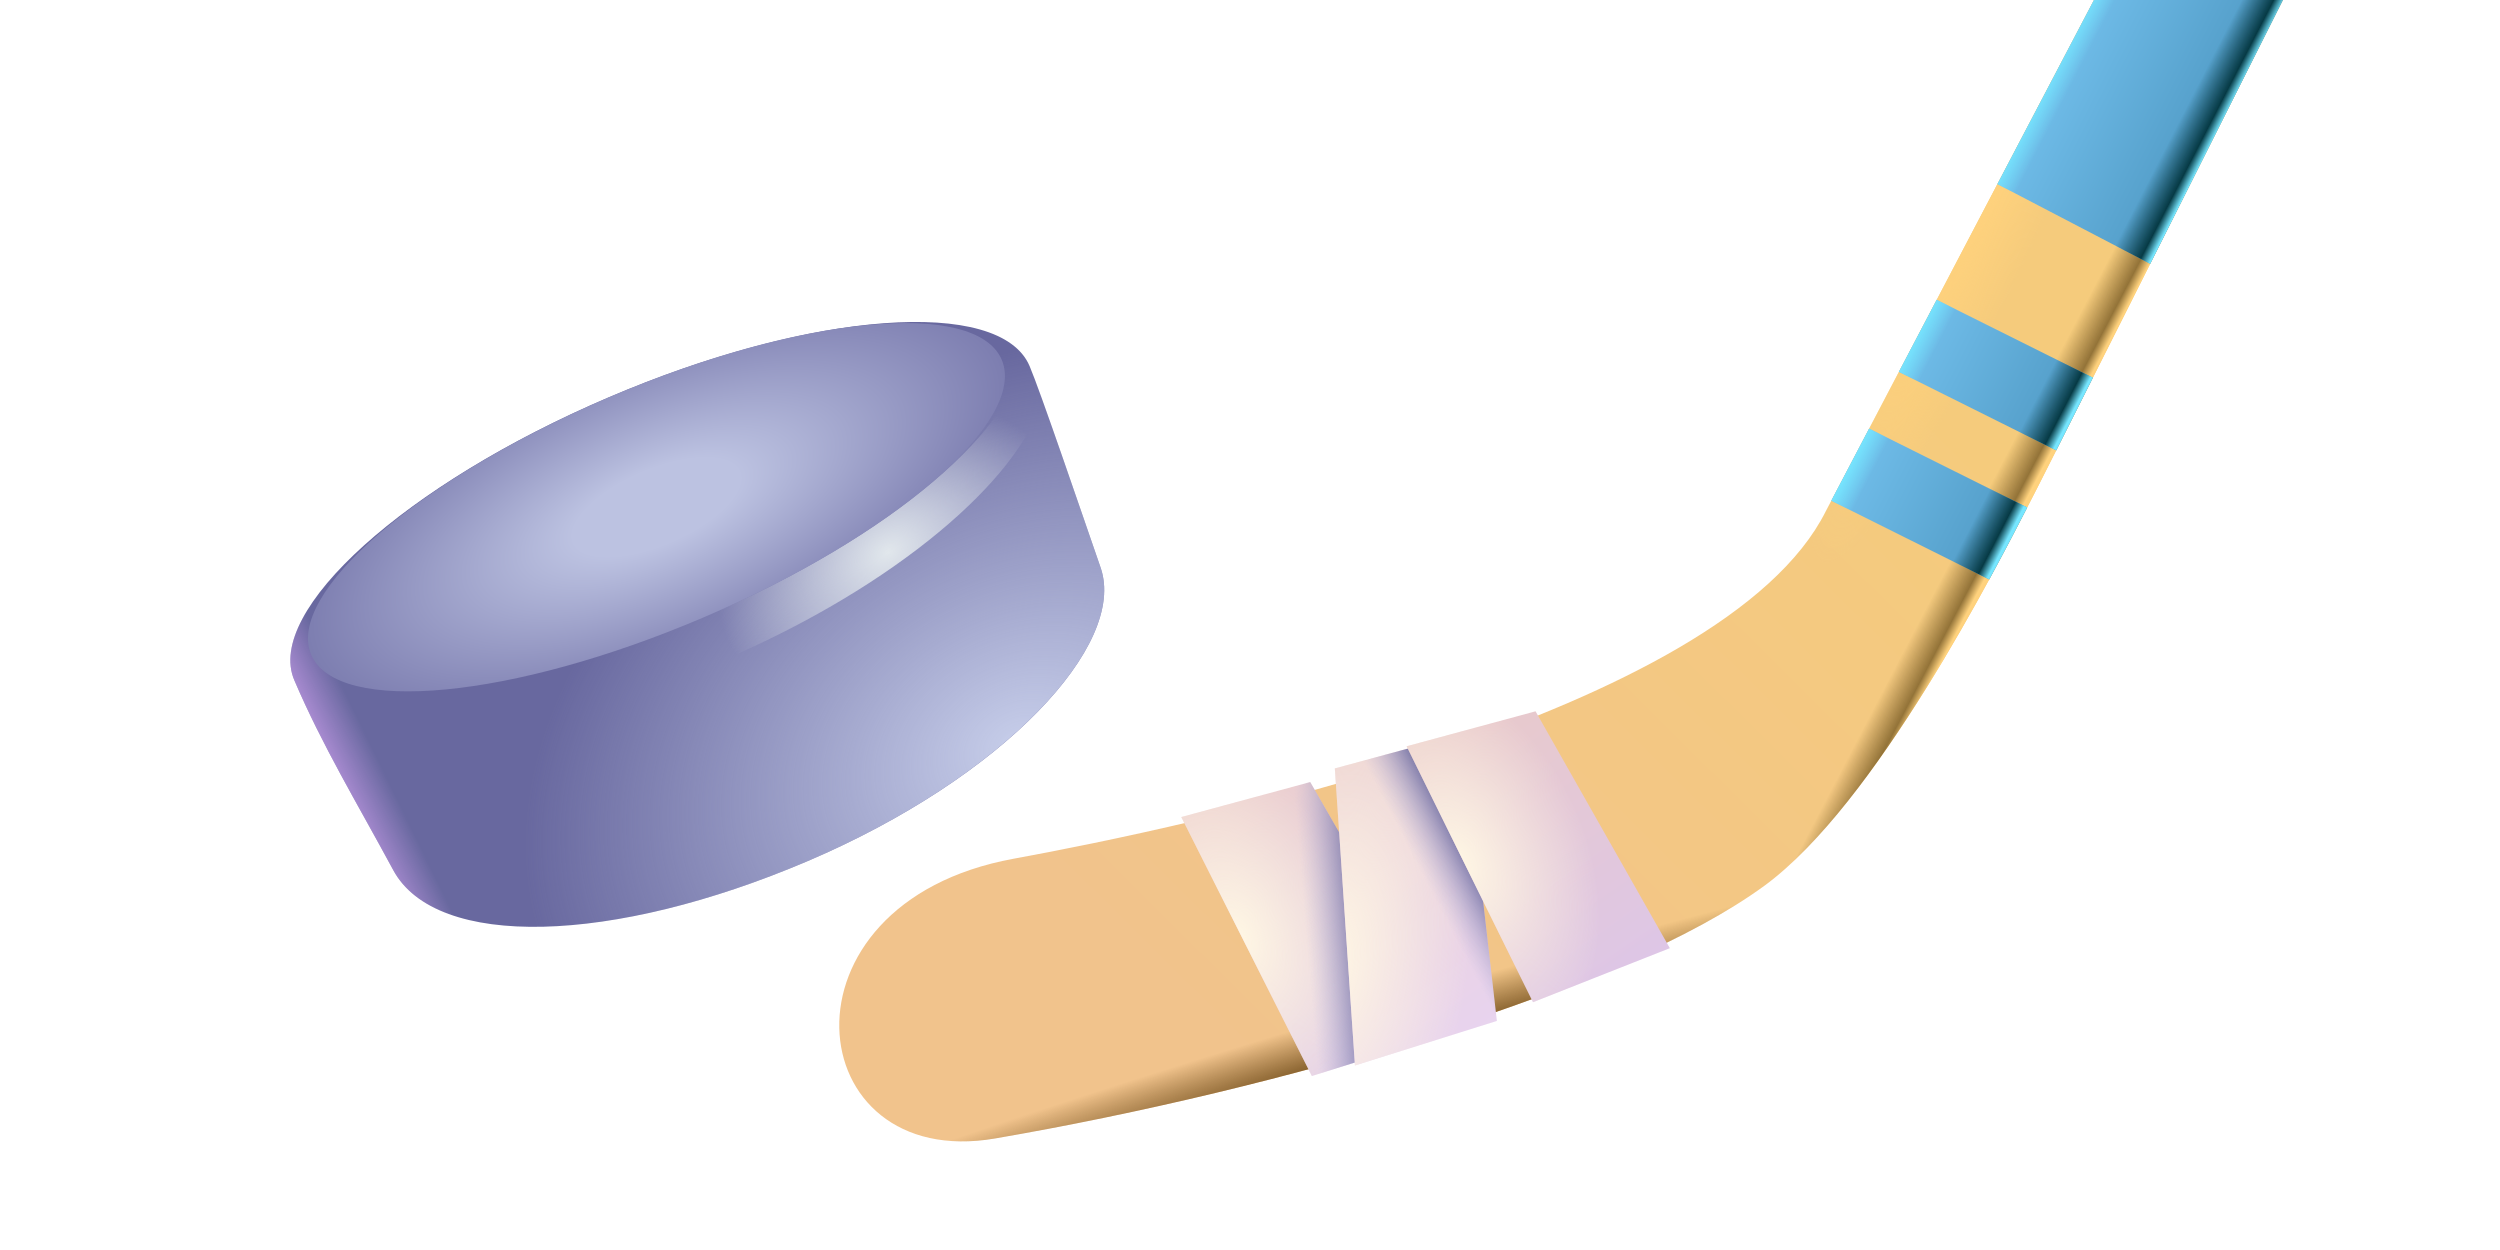
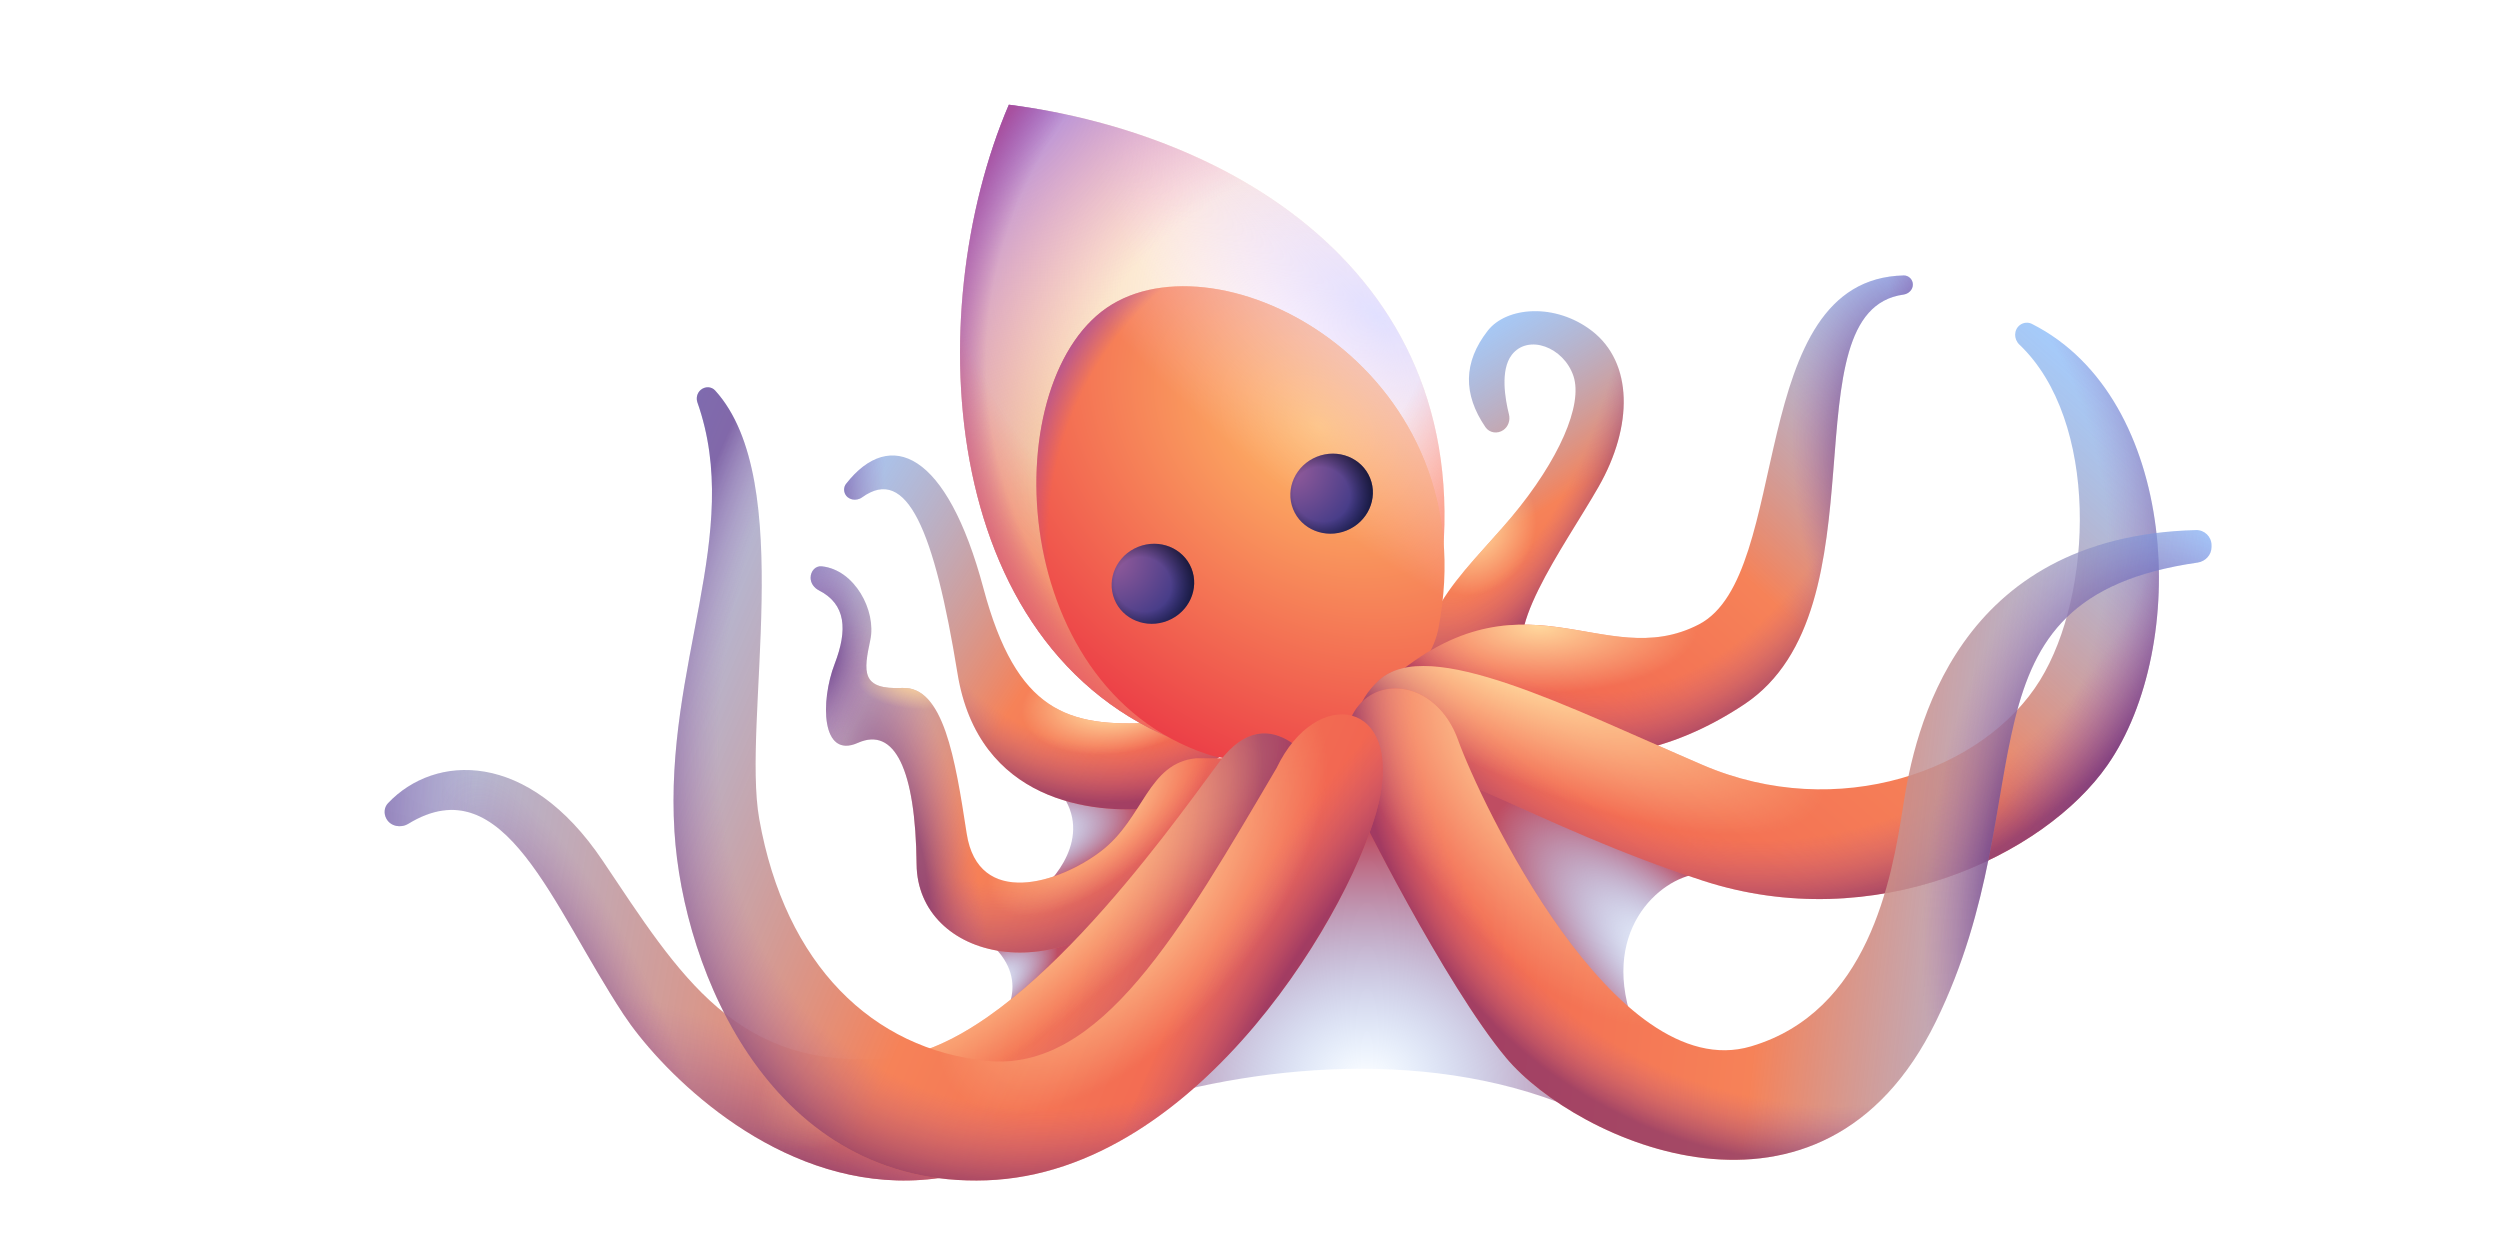
<svg xmlns="http://www.w3.org/2000/svg" viewBox="0 0 240 120" fill="none">
-   <path fill-rule="evenodd" clip-rule="evenodd" d="M201.023 0L175.288 49.056C165.472 68.723 113.292 79.509 97.311 82.437C73.835 86.738 76.749 112.525 95.509 109.296C122.851 104.591 155.744 95.038 169.406 85.015C180.037 77.217 191.449 54.903 195.332 47.312C195.44 47.101 195.542 46.901 195.638 46.713C197.118 43.824 208.542 21.112 219.155 0H201.023Z" fill="url(#paint0_linear_616_35379)" />
-   <path fill-rule="evenodd" clip-rule="evenodd" d="M201.023 0L175.288 49.056C165.472 68.723 113.292 79.509 97.311 82.437C73.835 86.738 76.749 112.525 95.509 109.296C122.851 104.591 155.744 95.038 169.406 85.015C180.037 77.217 191.449 54.903 195.332 47.312C195.44 47.101 195.542 46.901 195.638 46.713C197.118 43.824 208.542 21.112 219.155 0H201.023Z" fill="url(#paint1_radial_616_35379)" />
-   <path fill-rule="evenodd" clip-rule="evenodd" d="M201.023 0L175.288 49.056C165.472 68.723 113.292 79.509 97.311 82.437C73.835 86.738 76.749 112.525 95.509 109.296C122.851 104.591 155.744 95.038 169.406 85.015C180.037 77.217 191.449 54.903 195.332 47.312C195.44 47.101 195.542 46.901 195.638 46.713C197.118 43.824 208.542 21.112 219.155 0H201.023Z" fill="url(#paint2_linear_616_35379)" />
-   <path fill-rule="evenodd" clip-rule="evenodd" d="M201.023 0L175.288 49.056C165.472 68.723 113.292 79.509 97.311 82.437C73.835 86.738 76.749 112.525 95.509 109.296C122.851 104.591 155.744 95.038 169.406 85.015C180.037 77.217 191.449 54.903 195.332 47.312C195.44 47.101 195.542 46.901 195.638 46.713C197.118 43.824 208.542 21.112 219.155 0H201.023Z" fill="url(#paint3_radial_616_35379)" />
-   <path d="M125.936 103.298L113.403 78.436L125.781 75.077L139.563 99.021L125.936 103.298Z" fill="url(#paint4_linear_616_35379)" />
-   <path d="M125.936 103.298L113.403 78.436L125.781 75.077L139.563 99.021L125.936 103.298Z" fill="url(#paint5_radial_616_35379)" />
-   <path d="M125.936 103.298L113.403 78.436L125.781 75.077L139.563 99.021L125.936 103.298Z" fill="url(#paint6_linear_616_35379)" />
-   <path d="M130.074 102.286L128.143 73.768L140.522 70.408L143.701 98.01L130.074 102.286Z" fill="url(#paint7_linear_616_35379)" />
-   <path d="M130.074 102.286L128.143 73.768L140.522 70.408L143.701 98.01L130.074 102.286Z" fill="url(#paint8_radial_616_35379)" />
-   <path d="M130.074 102.286L128.143 73.768L140.522 70.408L143.701 98.01L130.074 102.286Z" fill="url(#paint9_linear_616_35379)" />
-   <path d="M147.168 96.212L135.034 71.644L147.413 68.284L160.304 91.025L147.168 96.212Z" fill="url(#paint10_linear_616_35379)" />
-   <path d="M147.168 96.212L135.034 71.644L147.413 68.284L160.304 91.025L147.168 96.212Z" fill="url(#paint11_radial_616_35379)" />
-   <path fill-rule="evenodd" clip-rule="evenodd" d="M201.023 0L191.751 17.674L206.419 25.326C210.305 17.602 214.799 8.666 219.155 0H201.023ZM185.923 28.783L182.293 35.703L197.399 43.237C198.307 41.437 199.504 39.063 200.916 36.261L185.923 28.783ZM179.436 41.149L175.806 48.069L190.964 55.629C192.423 52.951 193.662 50.567 194.612 48.718L179.436 41.149Z" fill="url(#paint12_linear_616_35379)" />
-   <path fill-rule="evenodd" clip-rule="evenodd" d="M201.023 0L191.751 17.674L206.419 25.326C210.305 17.602 214.799 8.666 219.155 0H201.023ZM185.923 28.783L182.293 35.703L197.399 43.237C198.307 41.437 199.504 39.063 200.916 36.261L185.923 28.783ZM179.436 41.149L175.806 48.069L190.964 55.629C192.423 52.951 193.662 50.567 194.612 48.718L179.436 41.149Z" fill="url(#paint13_linear_616_35379)" />
-   <path d="M98.835 35.131C95.992 28.477 77.886 29.834 58.394 38.164C38.903 46.493 25.408 58.64 28.252 65.295C30.933 71.568 34.246 77.035 37.75 83.527C41.873 91.166 58.785 90.679 77.539 82.664C96.293 74.65 108.222 61.906 105.663 54.504C103.669 48.738 99.848 37.501 98.835 35.131Z" fill="#68689F" />
-   <path d="M98.835 35.131C95.992 28.477 77.886 29.834 58.394 38.164C38.903 46.493 25.408 58.64 28.252 65.295C30.933 71.568 34.246 77.035 37.75 83.527C41.873 91.166 58.785 90.679 77.539 82.664C96.293 74.65 108.222 61.906 105.663 54.504C103.669 48.738 99.848 37.501 98.835 35.131Z" fill="url(#paint14_radial_616_35379)" />
-   <path d="M98.835 35.131C95.992 28.477 77.886 29.834 58.394 38.164C38.903 46.493 25.408 58.64 28.252 65.295C30.933 71.568 34.246 77.035 37.75 83.527C41.873 91.166 58.785 90.679 77.539 82.664C96.293 74.65 108.222 61.906 105.663 54.504C103.669 48.738 99.848 37.501 98.835 35.131Z" fill="url(#paint15_linear_616_35379)" />
-   <path d="M97.915 33.74C98.301 40.651 85.478 51.606 67.541 59.272C49.31 67.062 32.274 68.687 27.873 63.324C27.855 65.084 28.871 66.673 29.619 68.205C36.441 72.567 52.093 70.783 69.323 63.42C86.024 56.283 97.845 46.005 100.015 38.465C99.454 36.886 99.102 35.002 97.915 33.74Z" fill="url(#paint16_radial_616_35379)" />
-   <path d="M96.162 34.531C98.658 40.372 85.844 51.449 67.54 59.271C49.236 67.093 32.374 68.699 29.878 62.857C27.382 57.016 40.196 45.94 58.5 38.117C76.804 30.295 93.666 28.689 96.162 34.531Z" fill="url(#paint17_radial_616_35379)" />
+   <path d="M99.925 85.375C101.492 84.194 105.344 79.506 101.083 75.263L113.705 74.516L110.108 80.829L99.925 85.375Z" fill="url(#paint0_radial_1904_10214)" />
+   <path d="M94.414 56.487C97.588 68.371 102.553 69.835 110.601 69.373L117.908 72.027L110.601 77.577C104.958 78.163 93.933 77.039 91.916 64.627C89.695 50.958 87.079 44.627 82.757 47.749C82.196 48.154 81.361 47.998 81.104 47.356C80.983 47.052 81.024 46.703 81.226 46.445C85.441 41.055 90.895 43.315 94.414 56.487Z" fill="url(#paint1_linear_1904_10214)" />
+   <path d="M94.414 56.487C97.588 68.371 102.553 69.835 110.601 69.373L117.908 72.027L110.601 77.577C104.958 78.163 93.933 77.039 91.916 64.627C89.695 50.958 87.079 44.627 82.757 47.749C82.196 48.154 81.361 47.998 81.104 47.356C80.983 47.052 81.024 46.703 81.226 46.445C85.441 41.055 90.895 43.315 94.414 56.487Z" fill="url(#paint2_radial_1904_10214)" />
+   <path d="M94.414 56.487C97.588 68.371 102.553 69.835 110.601 69.373L117.908 72.027L110.601 77.577C104.958 78.163 93.933 77.039 91.916 64.627C89.695 50.958 87.079 44.627 82.757 47.749C82.196 48.154 81.361 47.998 81.104 47.356C80.983 47.052 81.024 46.703 81.226 46.445C85.441 41.055 90.895 43.315 94.414 56.487Z" fill="url(#paint3_radial_1904_10214)" />
+   <path d="M145.131 49.605C140.599 55.062 133.661 60.612 138.841 66.254L147.073 64.219C143.558 61.352 150.126 52.565 153.456 46.738C156.786 40.91 156.786 34.806 152.808 31.753C149.322 29.078 144.637 29.416 142.818 31.753C140.467 34.776 140.441 37.838 142.603 41.008C142.987 41.571 143.76 41.675 144.32 41.286C144.8 40.954 145.002 40.344 144.86 39.778C144.493 38.315 144.003 35.525 145.131 34.065C146.703 32.03 150.126 33.325 151.051 36.1C151.976 38.875 149.663 44.148 145.131 49.605Z" fill="url(#paint4_linear_1904_10214)" />
+   <path d="M145.131 49.605C140.599 55.062 133.661 60.612 138.841 66.254L147.073 64.219C143.558 61.352 150.126 52.565 153.456 46.738C156.786 40.91 156.786 34.806 152.808 31.753C149.322 29.078 144.637 29.416 142.818 31.753C140.467 34.776 140.441 37.838 142.603 41.008C142.987 41.571 143.76 41.675 144.32 41.286C144.8 40.954 145.002 40.344 144.86 39.778C144.493 38.315 144.003 35.525 145.131 34.065C146.703 32.03 150.126 33.325 151.051 36.1C151.976 38.875 149.663 44.148 145.131 49.605Z" fill="url(#paint5_radial_1904_10214)" />
+   <path d="M145.131 49.605C140.599 55.062 133.661 60.612 138.841 66.254L147.073 64.219C143.558 61.352 150.126 52.565 153.456 46.738C156.786 40.91 156.786 34.806 152.808 31.753C149.322 29.078 144.637 29.416 142.818 31.753C140.467 34.776 140.441 37.838 142.603 41.008C142.987 41.571 143.76 41.675 144.32 41.286C144.8 40.954 145.002 40.344 144.86 39.778C144.493 38.315 144.003 35.525 145.131 34.065C146.703 32.03 150.126 33.325 151.051 36.1C151.976 38.875 149.663 44.148 145.131 49.605Z" fill="url(#paint6_radial_1904_10214)" />
+   <path d="M96.85 10.051C88.238 30.145 90.014 63.51 114.792 71.769C124.121 74.879 135.964 67.864 137.757 58.612C143.737 27.753 119.337 12.922 96.85 10.051Z" fill="url(#paint7_radial_1904_10214)" />
+   <path d="M96.85 10.051C88.238 30.145 90.014 63.51 114.792 71.769C124.121 74.879 135.964 67.864 137.757 58.612C143.737 27.753 119.337 12.922 96.85 10.051Z" fill="url(#paint8_radial_1904_10214)" />
+   <path d="M96.85 10.051C88.238 30.145 90.014 63.51 114.792 71.769C124.121 74.879 135.964 67.864 137.757 58.612C143.737 27.753 119.337 12.922 96.85 10.051Z" fill="url(#paint9_radial_1904_10214)" />
+   <path d="M96.85 10.051C88.238 30.145 90.014 63.51 114.792 71.769C124.121 74.879 135.964 67.864 137.757 58.612C143.737 27.753 119.337 12.922 96.85 10.051Z" fill="url(#paint10_radial_1904_10214)" />
+   <path d="M96.85 10.051C88.238 30.145 90.014 63.51 114.792 71.769C124.121 74.879 135.964 67.864 137.757 58.612C143.737 27.753 119.337 12.922 96.85 10.051Z" fill="url(#paint11_radial_1904_10214)" />
+   <path d="M106.775 29.21C95.555 35.958 96.341 65.888 115.892 72.405C123.254 74.859 136.672 67.633 138.087 60.333C142.806 35.982 117.996 22.461 106.775 29.21Z" fill="url(#paint12_radial_1904_10214)" />
+   <path d="M106.775 29.21C95.555 35.958 96.341 65.888 115.892 72.405C123.254 74.859 136.672 67.633 138.087 60.333C142.806 35.982 117.996 22.461 106.775 29.21Z" fill="url(#paint13_radial_1904_10214)" />
+   <path d="M106.775 29.21C95.555 35.958 96.341 65.888 115.892 72.405C123.254 74.859 136.672 67.633 138.087 60.333C142.806 35.982 117.996 22.461 106.775 29.21Z" fill="url(#paint14_radial_1904_10214)" />
+   <path d="M95.299 98.973C96.687 97.585 99.184 93.608 94.374 90.001L106.769 87.503L104.086 94.255L95.299 98.973Z" fill="url(#paint15_radial_1904_10214)" />
+   <path d="M153.757 107.667C139.513 100.36 121.383 102.025 108.711 106.002L132.206 77.698L153.757 107.667Z" fill="url(#paint16_radial_1904_10214)" />
+   <path d="M163.007 83.895C159.4 84.266 153.295 89.445 156.995 98.787C152.185 97.677 143.953 82.107 140.438 74.461L163.007 83.895Z" fill="url(#paint17_radial_1904_10214)" />
+   <path d="M105.752 81.676C109.822 78.531 110.192 73.259 114.817 72.796H118.886L111.024 84.821C101.867 95.458 88.085 92.128 87.993 82.971C87.9 73.814 85.865 69.744 82.35 71.316C78.835 72.889 78.743 67.339 80.13 63.731C81.397 60.437 81.199 57.991 78.618 56.676C78.153 56.438 77.818 55.984 77.818 55.461C77.818 54.846 78.275 54.302 78.887 54.366C82.083 54.701 84.137 58.663 83.553 61.419C82.905 64.472 82.628 66.229 86.605 66.044C90.582 65.859 91.692 72.796 92.802 80.011C93.912 87.226 101.682 84.821 105.752 81.676Z" fill="url(#paint18_linear_1904_10214)" />
+   <path d="M105.752 81.676C109.822 78.531 110.192 73.259 114.817 72.796H118.886L111.024 84.821C101.867 95.458 88.085 92.128 87.993 82.971C87.9 73.814 85.865 69.744 82.35 71.316C78.835 72.889 78.743 67.339 80.13 63.731C81.397 60.437 81.199 57.991 78.618 56.676C78.153 56.438 77.818 55.984 77.818 55.461C77.818 54.846 78.275 54.302 78.887 54.366C82.083 54.701 84.137 58.663 83.553 61.419C82.905 64.472 82.628 66.229 86.605 66.044C90.582 65.859 91.692 72.796 92.802 80.011C93.912 87.226 101.682 84.821 105.752 81.676Z" fill="url(#paint19_radial_1904_10214)" />
+   <path d="M105.752 81.676C109.822 78.531 110.192 73.259 114.817 72.796H118.886L111.024 84.821C101.867 95.458 88.085 92.128 87.993 82.971C87.9 73.814 85.865 69.744 82.35 71.316C78.835 72.889 78.743 67.339 80.13 63.731C81.397 60.437 81.199 57.991 78.618 56.676C78.153 56.438 77.818 55.984 77.818 55.461C77.818 54.846 78.275 54.302 78.887 54.366C82.083 54.701 84.137 58.663 83.553 61.419C82.905 64.472 82.628 66.229 86.605 66.044C90.582 65.859 91.692 72.796 92.802 80.011C93.912 87.226 101.682 84.821 105.752 81.676Z" fill="url(#paint20_radial_1904_10214)" />
+   <path d="M105.752 81.676C109.822 78.531 110.192 73.259 114.817 72.796H118.886L111.024 84.821C101.867 95.458 88.085 92.128 87.993 82.971C87.9 73.814 85.865 69.744 82.35 71.316C78.835 72.889 78.743 67.339 80.13 63.731C81.397 60.437 81.199 57.991 78.618 56.676C78.153 56.438 77.818 55.984 77.818 55.461C77.818 54.846 78.275 54.302 78.887 54.366C82.083 54.701 84.137 58.663 83.553 61.419C82.905 64.472 82.628 66.229 86.605 66.044C90.582 65.859 91.692 72.796 92.802 80.011C93.912 87.226 101.682 84.821 105.752 81.676Z" fill="url(#paint21_radial_1904_10214)" />
+   <path d="M105.752 81.676C109.822 78.531 110.192 73.259 114.817 72.796H118.886L111.024 84.821C101.867 95.458 88.085 92.128 87.993 82.971C87.9 73.814 85.865 69.744 82.35 71.316C78.835 72.889 78.743 67.339 80.13 63.731C81.397 60.437 81.199 57.991 78.618 56.676C78.153 56.438 77.818 55.984 77.818 55.461C77.818 54.846 78.275 54.302 78.887 54.366C82.083 54.701 84.137 58.663 83.553 61.419C82.905 64.472 82.628 66.229 86.605 66.044C90.582 65.859 91.692 72.796 92.802 80.011C93.912 87.226 101.682 84.821 105.752 81.676Z" fill="url(#paint22_radial_1904_10214)" />
+   <path d="M105.752 81.676C109.822 78.531 110.192 73.259 114.817 72.796H118.886L111.024 84.821C101.867 95.458 88.085 92.128 87.993 82.971C87.9 73.814 85.865 69.744 82.35 71.316C78.835 72.889 78.743 67.339 80.13 63.731C81.397 60.437 81.199 57.991 78.618 56.676C78.153 56.438 77.818 55.984 77.818 55.461C77.818 54.846 78.275 54.302 78.887 54.366C82.083 54.701 84.137 58.663 83.553 61.419C82.905 64.472 82.628 66.229 86.605 66.044C90.582 65.859 91.692 72.796 92.802 80.011C93.912 87.226 101.682 84.821 105.752 81.676Z" fill="url(#paint23_radial_1904_10214)" />
+   <path d="M163.099 59.938C153.849 64.748 146.08 53.834 132.76 65.858C140.252 70.668 152.832 77.328 167.447 67.616C181.234 58.453 171.381 29.851 182.734 28.279C183.224 28.211 183.633 27.815 183.633 27.32C183.633 26.836 183.237 26.433 182.754 26.444C167.443 26.786 172.179 55.217 163.099 59.938Z" fill="url(#paint24_linear_1904_10214)" />
+   <path d="M163.099 59.938C153.849 64.748 146.08 53.834 132.76 65.858C140.252 70.668 152.832 77.328 167.447 67.616C181.234 58.453 171.381 29.851 182.734 28.279C183.224 28.211 183.633 27.815 183.633 27.32C183.633 26.836 183.237 26.433 182.754 26.444C167.443 26.786 172.179 55.217 163.099 59.938Z" fill="url(#paint25_radial_1904_10214)" />
+   <path d="M163.099 59.938C153.849 64.748 146.08 53.834 132.76 65.858C140.252 70.668 152.832 77.328 167.447 67.616C181.234 58.453 171.381 29.851 182.734 28.279C183.224 28.211 183.633 27.815 183.633 27.32C183.633 26.836 183.237 26.433 182.754 26.444C167.443 26.786 172.179 55.217 163.099 59.938Z" fill="url(#paint26_radial_1904_10214)" />
+   <path d="M163.099 59.938C153.849 64.748 146.08 53.834 132.76 65.858C140.252 70.668 152.832 77.328 167.447 67.616C181.234 58.453 171.381 29.851 182.734 28.279C183.224 28.211 183.633 27.815 183.633 27.32C183.633 26.836 183.237 26.433 182.754 26.444C167.443 26.786 172.179 55.217 163.099 59.938Z" fill="url(#paint27_radial_1904_10214)" />
+   <path d="M85.495 101.563C97.612 100.453 111.949 80.01 117.036 73.166C122.123 66.322 126.841 74.368 126.841 74.368C97.982 137.636 66.309 107.136 59.873 97.4C52.982 86.976 48.454 73.429 39.197 79.084C38.473 79.525 37.492 79.334 37.089 78.589C36.826 78.105 36.872 77.505 37.251 77.105C41.742 72.364 50.678 71.95 57.838 82.6C65.238 93.608 70.69 102.919 85.495 101.563Z" fill="url(#paint28_linear_1904_10214)" />
+   <path d="M85.495 101.563C97.612 100.453 111.949 80.01 117.036 73.166C122.123 66.322 126.841 74.368 126.841 74.368C97.982 137.636 66.309 107.136 59.873 97.4C52.982 86.976 48.454 73.429 39.197 79.084C38.473 79.525 37.492 79.334 37.089 78.589C36.826 78.105 36.872 77.505 37.251 77.105C41.742 72.364 50.678 71.95 57.838 82.6C65.238 93.608 70.69 102.919 85.495 101.563Z" fill="url(#paint29_radial_1904_10214)" />
+   <path d="M85.495 101.563C97.612 100.453 111.949 80.01 117.036 73.166C122.123 66.322 126.841 74.368 126.841 74.368C97.982 137.636 66.309 107.136 59.873 97.4C52.982 86.976 48.454 73.429 39.197 79.084C38.473 79.525 37.492 79.334 37.089 78.589C36.826 78.105 36.872 77.505 37.251 77.105C41.742 72.364 50.678 71.95 57.838 82.6C65.238 93.608 70.69 102.919 85.495 101.563Z" fill="url(#paint30_radial_1904_10214)" />
+   <path d="M85.495 101.563C97.612 100.453 111.949 80.01 117.036 73.166C122.123 66.322 126.841 74.368 126.841 74.368C97.982 137.636 66.309 107.136 59.873 97.4C52.982 86.976 48.454 73.429 39.197 79.084C38.473 79.525 37.492 79.334 37.089 78.589C36.826 78.105 36.872 77.505 37.251 77.105C41.742 72.364 50.678 71.95 57.838 82.6C65.238 93.608 70.69 102.919 85.495 101.563Z" fill="url(#paint31_radial_1904_10214)" />
+   <path d="M85.495 101.563C97.612 100.453 111.949 80.01 117.036 73.166C122.123 66.322 126.841 74.368 126.841 74.368C97.982 137.636 66.309 107.136 59.873 97.4C52.982 86.976 48.454 73.429 39.197 79.084C38.473 79.525 37.492 79.334 37.089 78.589C36.826 78.105 36.872 77.505 37.251 77.105C41.742 72.364 50.678 71.95 57.838 82.6C65.238 93.608 70.69 102.919 85.495 101.563Z" fill="url(#paint32_radial_1904_10214)" />
+   <path d="M163.469 73.443C150.52 67.893 137.108 60.956 132.39 65.303C127.673 69.651 132.39 73.443 132.39 73.443C137.385 72.148 147.005 79.178 163.469 84.543C179.934 89.907 196.254 82.156 202.318 73.443C210.254 62.041 209.177 38.213 195.058 31.092C194.692 30.907 194.251 30.953 193.92 31.197C193.312 31.645 193.308 32.556 193.857 33.077C201.534 40.367 200.963 57.005 195.843 65.303C190.479 73.999 176.419 78.993 163.469 73.443Z" fill="url(#paint33_linear_1904_10214)" />
+   <path d="M163.469 73.443C150.52 67.893 137.108 60.956 132.39 65.303C127.673 69.651 132.39 73.443 132.39 73.443C137.385 72.148 147.005 79.178 163.469 84.543C179.934 89.907 196.254 82.156 202.318 73.443C210.254 62.041 209.177 38.213 195.058 31.092C194.692 30.907 194.251 30.953 193.92 31.197C193.312 31.645 193.308 32.556 193.857 33.077C201.534 40.367 200.963 57.005 195.843 65.303C190.479 73.999 176.419 78.993 163.469 73.443Z" fill="url(#paint34_radial_1904_10214)" />
+   <path d="M163.469 73.443C150.52 67.893 137.108 60.956 132.39 65.303C127.673 69.651 132.39 73.443 132.39 73.443C137.385 72.148 147.005 79.178 163.469 84.543C179.934 89.907 196.254 82.156 202.318 73.443C210.254 62.041 209.177 38.213 195.058 31.092C194.692 30.907 194.251 30.953 193.92 31.197C193.312 31.645 193.308 32.556 193.857 33.077C201.534 40.367 200.963 57.005 195.843 65.303C190.479 73.999 176.419 78.993 163.469 73.443Z" fill="url(#paint35_radial_1904_10214)" />
+   <path d="M163.469 73.443C150.52 67.893 137.108 60.956 132.39 65.303C127.673 69.651 132.39 73.443 132.39 73.443C137.385 72.148 147.005 79.178 163.469 84.543C179.934 89.907 196.254 82.156 202.318 73.443C210.254 62.041 209.177 38.213 195.058 31.092C194.692 30.907 194.251 30.953 193.92 31.197C193.312 31.645 193.308 32.556 193.857 33.077C201.534 40.367 200.963 57.005 195.843 65.303C190.479 73.999 176.419 78.993 163.469 73.443Z" fill="url(#paint36_radial_1904_10214)" />
+   <path d="M131.532 45.907C132.318 47.863 131.3 50.114 129.258 50.934C127.216 51.754 124.924 50.833 124.138 48.877C123.352 46.921 124.37 44.67 126.412 43.85C128.454 43.029 130.746 43.95 131.532 45.907Z" fill="url(#paint37_radial_1904_10214)" />
+   <path d="M131.532 45.907C132.318 47.863 131.3 50.114 129.258 50.934C127.216 51.754 124.924 50.833 124.138 48.877C123.352 46.921 124.37 44.67 126.412 43.85C128.454 43.029 130.746 43.95 131.532 45.907Z" fill="url(#paint38_radial_1904_10214)" />
+   <path d="M114.376 54.558C115.162 56.514 114.144 58.765 112.102 59.585C110.06 60.406 107.768 59.484 106.982 57.528C106.196 55.572 107.214 53.321 109.256 52.501C111.298 51.681 113.591 52.602 114.376 54.558Z" fill="url(#paint39_radial_1904_10214)" />
+   <path d="M114.376 54.558C115.162 56.514 114.144 58.765 112.102 59.585C110.06 60.406 107.768 59.484 106.982 57.528C106.196 55.572 107.214 53.321 109.256 52.501C111.298 51.681 113.591 52.602 114.376 54.558Z" fill="url(#paint40_radial_1904_10214)" />
+   <path d="M144.6 101.562C138.712 94.53 130.17 77.328 130.17 77.328C125.545 64.934 137.015 62.714 139.975 71.038C141.971 76.651 154.959 104.337 168.094 100.452C179.339 97.126 181.598 84.543 182.708 77.328C183.796 70.262 187.722 51.483 210.826 50.887C211.638 50.866 212.307 51.53 212.307 52.343V52.514C212.307 53.266 211.72 53.899 210.976 54.006C186.947 57.463 196.575 76.059 185.853 98.047C174.939 120.432 151.26 109.517 144.6 101.562Z" fill="url(#paint41_linear_1904_10214)" />
+   <path d="M144.6 101.562C138.712 94.53 130.17 77.328 130.17 77.328C125.545 64.934 137.015 62.714 139.975 71.038C141.971 76.651 154.959 104.337 168.094 100.452C179.339 97.126 181.598 84.543 182.708 77.328C183.796 70.262 187.722 51.483 210.826 50.887C211.638 50.866 212.307 51.53 212.307 52.343V52.514C212.307 53.266 211.72 53.899 210.976 54.006C186.947 57.463 196.575 76.059 185.853 98.047C174.939 120.432 151.26 109.517 144.6 101.562Z" fill="url(#paint42_radial_1904_10214)" />
+   <path d="M144.6 101.562C138.712 94.53 130.17 77.328 130.17 77.328C125.545 64.934 137.015 62.714 139.975 71.038C141.971 76.651 154.959 104.337 168.094 100.452C179.339 97.126 181.598 84.543 182.708 77.328C183.796 70.262 187.722 51.483 210.826 50.887C211.638 50.866 212.307 51.53 212.307 52.343V52.514C212.307 53.266 211.72 53.899 210.976 54.006C186.947 57.463 196.575 76.059 185.853 98.047C174.939 120.432 151.26 109.517 144.6 101.562Z" fill="url(#paint43_radial_1904_10214)" />
+   <path d="M144.6 101.562C138.712 94.53 130.17 77.328 130.17 77.328C125.545 64.934 137.015 62.714 139.975 71.038C141.971 76.651 154.959 104.337 168.094 100.452C179.339 97.126 181.598 84.543 182.708 77.328C183.796 70.262 187.722 51.483 210.826 50.887C211.638 50.866 212.307 51.53 212.307 52.343V52.514C212.307 53.266 211.72 53.899 210.976 54.006C186.947 57.463 196.575 76.059 185.853 98.047C174.939 120.432 151.26 109.517 144.6 101.562Z" fill="url(#paint44_radial_1904_10214)" />
+   <path d="M94.717 101.842C105.632 102.952 113.309 89.447 122.559 73.723C126.351 65.768 134.668 67.16 132.363 77.053C130.144 86.58 115.344 112.571 94.717 113.311C74.09 114.051 65.581 93.24 64.748 79.828C63.756 63.837 71.394 51.256 66.955 38.64C66.804 38.212 66.921 37.729 67.266 37.433C67.677 37.081 68.29 37.088 68.654 37.488C76.572 46.203 71.213 69.198 72.888 78.625C75.385 92.684 83.803 100.732 94.717 101.842Z" fill="url(#paint45_linear_1904_10214)" />
+   <path d="M94.717 101.842C105.632 102.952 113.309 89.447 122.559 73.723C126.351 65.768 134.668 67.16 132.363 77.053C130.144 86.58 115.344 112.571 94.717 113.311C74.09 114.051 65.581 93.24 64.748 79.828C63.756 63.837 71.394 51.256 66.955 38.64C66.804 38.212 66.921 37.729 67.266 37.433C67.677 37.081 68.29 37.088 68.654 37.488C76.572 46.203 71.213 69.198 72.888 78.625C75.385 92.684 83.803 100.732 94.717 101.842Z" fill="url(#paint46_radial_1904_10214)" />
+   <path d="M94.717 101.842C105.632 102.952 113.309 89.447 122.559 73.723C126.351 65.768 134.668 67.16 132.363 77.053C130.144 86.58 115.344 112.571 94.717 113.311C74.09 114.051 65.581 93.24 64.748 79.828C63.756 63.837 71.394 51.256 66.955 38.64C66.804 38.212 66.921 37.729 67.266 37.433C67.677 37.081 68.29 37.088 68.654 37.488C76.572 46.203 71.213 69.198 72.888 78.625C75.385 92.684 83.803 100.732 94.717 101.842Z" fill="url(#paint47_radial_1904_10214)" />
+   <path d="M94.717 101.842C105.632 102.952 113.309 89.447 122.559 73.723C126.351 65.768 134.668 67.16 132.363 77.053C130.144 86.58 115.344 112.571 94.717 113.311C74.09 114.051 65.581 93.24 64.748 79.828C63.756 63.837 71.394 51.256 66.955 38.64C66.804 38.212 66.921 37.729 67.266 37.433C67.677 37.081 68.29 37.088 68.654 37.488C76.572 46.203 71.213 69.198 72.888 78.625C75.385 92.684 83.803 100.732 94.717 101.842Z" fill="url(#paint48_radial_1904_10214)" />
  <defs>
-     <linearGradient id="paint0_linear_616_35379" x1="121.924" y1="106.287" x2="187.862" y2="39.691" gradientUnits="userSpaceOnUse">
-       <stop stop-color="#F1C38C" />
-       <stop offset="1" stop-color="#F5CB7C" />
-     </linearGradient>
-     <radialGradient id="paint1_radial_616_35379" cx="0" cy="0" r="1" gradientUnits="userSpaceOnUse" gradientTransform="translate(134.526 100.486) rotate(-16.403) scale(74.5684 4.49839)">
-       <stop offset="0.035" stop-color="#7C5724" />
-       <stop offset="1" stop-color="#7C5724" stop-opacity="0" />
-     </radialGradient>
-     <linearGradient id="paint2_linear_616_35379" x1="187.758" y1="24.575" x2="202.67" y2="32.37" gradientUnits="userSpaceOnUse">
-       <stop offset="0.78" stop-color="#937338" stop-opacity="0" />
-       <stop offset="0.944" stop-color="#937338" />
-       <stop offset="1" stop-color="#FFD27D" />
-     </linearGradient>
-     <radialGradient id="paint3_radial_616_35379" cx="0" cy="0" r="1" gradientUnits="userSpaceOnUse" gradientTransform="translate(193.252 10.6995) rotate(112.964) scale(47.1168 6.92935)">
-       <stop offset="0.229" stop-color="#FFD27D" />
-       <stop offset="1" stop-color="#FFD27D" stop-opacity="0" />
-     </radialGradient>
-     <linearGradient id="paint4_linear_616_35379" x1="136.461" y1="102.086" x2="116.477" y2="73.165" gradientUnits="userSpaceOnUse">
-       <stop stop-color="#E1CEEA" />
-       <stop offset="1" stop-color="#EDCFCC" />
-     </linearGradient>
-     <radialGradient id="paint5_radial_616_35379" cx="0" cy="0" r="1" gradientUnits="userSpaceOnUse" gradientTransform="translate(118.796 90) rotate(-112.593) scale(18.7921 12.456)">
-       <stop stop-color="#FFF7E4" />
-       <stop offset="0.331" stop-color="#FFF7E4" stop-opacity="0.669" />
-       <stop offset="1" stop-color="#FFF7E4" stop-opacity="0" />
-     </radialGradient>
-     <linearGradient id="paint6_linear_616_35379" x1="125.528" y1="91.353" x2="131.658" y2="90.84" gradientUnits="userSpaceOnUse">
-       <stop stop-color="#B3B2DB" stop-opacity="0" />
-       <stop offset="0.92" stop-color="#66659A" />
-     </linearGradient>
-     <linearGradient id="paint7_linear_616_35379" x1="146.35" y1="98.943" x2="126.366" y2="70.022" gradientUnits="userSpaceOnUse">
-       <stop stop-color="#E8D4F1" />
-       <stop offset="1" stop-color="#EBCECC" />
-     </linearGradient>
-     <radialGradient id="paint8_radial_616_35379" cx="0" cy="0" r="1" gradientUnits="userSpaceOnUse" gradientTransform="translate(127.78 92.4469) rotate(-82.531) scale(26.9362 13.1738)">
-       <stop stop-color="#FFF7E4" />
-       <stop offset="0.331" stop-color="#FFF7E4" stop-opacity="0.669" />
-       <stop offset="1" stop-color="#FFF7E4" stop-opacity="0" />
-     </radialGradient>
-     <linearGradient id="paint9_linear_616_35379" x1="136.754" y1="84.381" x2="141.752" y2="81.787" gradientUnits="userSpaceOnUse">
-       <stop stop-color="#B3B2DB" stop-opacity="0" />
-       <stop offset="0.92" stop-color="#66659A" />
-     </linearGradient>
-     <linearGradient id="paint10_linear_616_35379" x1="157.695" y1="95" x2="137.711" y2="66.079" gradientUnits="userSpaceOnUse">
-       <stop stop-color="#DDC6E8" />
-       <stop offset="1" stop-color="#EACAC7" />
-     </linearGradient>
-     <radialGradient id="paint11_radial_616_35379" cx="0" cy="0" r="1" gradientUnits="userSpaceOnUse" gradientTransform="translate(140.03 82.9142) rotate(-112.593) scale(18.7921 12.456)">
-       <stop stop-color="#FFF7E4" />
-       <stop offset="0.331" stop-color="#FFF7E4" stop-opacity="0.669" />
-       <stop offset="1" stop-color="#FFF7E4" stop-opacity="0" />
-     </radialGradient>
-     <linearGradient id="paint12_linear_616_35379" x1="177.137" y1="32.809" x2="202.301" y2="45.706" gradientUnits="userSpaceOnUse">
-       <stop stop-color="#7CCAF7" />
-       <stop offset="1" stop-color="#458EB8" />
-     </linearGradient>
-     <linearGradient id="paint13_linear_616_35379" x1="206.941" y1="-12.567" x2="221.844" y2="-4.903" gradientUnits="userSpaceOnUse">
-       <stop stop-color="#76E6FF" />
-       <stop offset="0.137" stop-color="#76E6FF" stop-opacity="0" />
-       <stop offset="0.78" stop-color="#063A45" stop-opacity="0" />
-       <stop offset="0.944" stop-color="#063A45" />
-       <stop offset="1" stop-color="#76E6FF" />
-     </linearGradient>
-     <radialGradient id="paint14_radial_616_35379" cx="0" cy="0" r="1" gradientUnits="userSpaceOnUse" gradientTransform="translate(97.7904 71.3733) rotate(154.063) scale(49.6668 36.0373)">
-       <stop stop-color="#C7CEEA" />
-       <stop offset="1" stop-color="#C7CEEA" stop-opacity="0" />
-     </radialGradient>
-     <linearGradient id="paint15_linear_616_35379" x1="30.288" y1="78.462" x2="103.558" y2="42.692" gradientUnits="userSpaceOnUse">
-       <stop stop-color="#E4ABFF" />
-       <stop offset="0.096" stop-color="#E4ABFF" stop-opacity="0" />
-     </linearGradient>
-     <radialGradient id="paint16_radial_616_35379" cx="0" cy="0" r="1" gradientUnits="userSpaceOnUse" gradientTransform="translate(85.2464 52.9978) rotate(146.853) scale(17.6348 12.3976)">
-       <stop stop-color="#E1E7EC" />
-       <stop offset="1" stop-color="#E1E7EC" stop-opacity="0" />
-     </radialGradient>
-     <radialGradient id="paint17_radial_616_35379" cx="0" cy="0" r="1" gradientUnits="userSpaceOnUse" gradientTransform="translate(63.0206 48.6948) rotate(66.8605) scale(17.2627 40.9469)">
-       <stop offset="0.208" stop-color="#BCC2E1" />
-       <stop offset="1" stop-color="#7171A7" />
+     <radialGradient id="paint0_radial_1904_10214" cx="0" cy="0" r="1" gradientUnits="userSpaceOnUse" gradientTransform="translate(98.2597 80.6578) rotate(-15.6242) scale(11.3334 4.7563)">
+       <stop stop-color="#67ADFF" stop-opacity="0" />
+       <stop offset="1" stop-color="#BF4D62" />
+     </radialGradient>
+     <linearGradient id="paint1_linear_1904_10214" x1="77.672" y1="44.277" x2="120.59" y2="72.026" gradientUnits="userSpaceOnUse">
+       <stop stop-color="#67ADFF" stop-opacity="0.6" />
+       <stop offset="0.571" stop-color="#F68258" />
+       <stop offset="1" stop-color="#F05D4F" />
+     </linearGradient>
+     <radialGradient id="paint2_radial_1904_10214" cx="0" cy="0" r="1" gradientUnits="userSpaceOnUse" gradientTransform="translate(107.826 44.9249) rotate(97.1619) scale(35.6117 30.4602)">
+       <stop offset="0.751" stop-color="#A8509F" stop-opacity="0" />
+       <stop offset="0.904" stop-color="#541373" stop-opacity="0.5" />
+     </radialGradient>
+     <radialGradient id="paint3_radial_1904_10214" cx="0" cy="0" r="1" gradientUnits="userSpaceOnUse" gradientTransform="translate(107.363 67.2166) rotate(170.91) scale(9.36733 5.10249)">
+       <stop offset="0.27" stop-color="#FFD79C" />
+       <stop offset="1" stop-color="#FFD79C" stop-opacity="0" />
+     </radialGradient>
+     <linearGradient id="paint4_linear_1904_10214" x1="137.001" y1="26.758" x2="159.745" y2="63.572" gradientUnits="userSpaceOnUse">
+       <stop offset="0.122" stop-color="#67ADFF" stop-opacity="0.6" />
+       <stop offset="0.571" stop-color="#F68258" />
+       <stop offset="1" stop-color="#F05D4F" />
+     </linearGradient>
+     <radialGradient id="paint5_radial_1904_10214" cx="0" cy="0" r="1" gradientUnits="userSpaceOnUse" gradientTransform="translate(145.131 35.8226) rotate(-162.35) scale(12.8127 31.1254)">
+       <stop offset="0.713" stop-color="#A8509F" stop-opacity="0" />
+       <stop offset="1" stop-color="#541373" stop-opacity="0.5" />
+     </radialGradient>
+     <radialGradient id="paint6_radial_1904_10214" cx="0" cy="0" r="1" gradientUnits="userSpaceOnUse" gradientTransform="translate(141.801 50.9921) rotate(30.8902) scale(5.40502 6.4299)">
+       <stop stop-color="#FFD79C" />
+       <stop offset="1" stop-color="#FFD79C" stop-opacity="0" />
+     </radialGradient>
+     <radialGradient id="paint7_radial_1904_10214" cx="0" cy="0" r="1" gradientUnits="userSpaceOnUse" gradientTransform="translate(125.041 32.4521) rotate(126.258) scale(48.2182 64.1075)">
+       <stop stop-color="#FFBF6B" stop-opacity="0" />
+       <stop offset="1" stop-color="#DA8C42" />
+     </radialGradient>
+     <radialGradient id="paint8_radial_1904_10214" cx="0" cy="0" r="1" gradientUnits="userSpaceOnUse" gradientTransform="translate(132.208 30.2811) rotate(132.267) scale(14.8685 34.194)">
+       <stop stop-color="#E1E0FF" />
+       <stop offset="1" stop-color="#FFE0FE" stop-opacity="0" />
+     </radialGradient>
+     <radialGradient id="paint9_radial_1904_10214" cx="0" cy="0" r="1" gradientUnits="userSpaceOnUse" gradientTransform="translate(136.388 47.8467) rotate(-162.891) scale(56.5115 53.8259)">
+       <stop offset="0.629" stop-color="#EC81D4" stop-opacity="0" />
+       <stop offset="1" stop-color="#9081EC" />
+     </radialGradient>
+     <radialGradient id="paint10_radial_1904_10214" cx="0" cy="0" r="1" gradientUnits="userSpaceOnUse" gradientTransform="translate(137.278 33.7337) rotate(161.119) scale(47.6798 45.3406)">
+       <stop offset="0.898" stop-color="#A8509F" stop-opacity="0" />
+       <stop offset="1" stop-color="#A8509F" />
+     </radialGradient>
+     <radialGradient id="paint11_radial_1904_10214" cx="0" cy="0" r="1" gradientUnits="userSpaceOnUse" gradientTransform="translate(115.419 7.78138) rotate(90) scale(69.4728 42.6068)">
+       <stop offset="0.64" stop-color="#FF6752" stop-opacity="0" />
+       <stop offset="0.973" stop-color="#FF6752" />
+     </radialGradient>
+     <radialGradient id="paint12_radial_1904_10214" cx="0" cy="0" r="1" gradientUnits="userSpaceOnUse" gradientTransform="translate(126.631 40.8837) rotate(126.258) scale(38.0483 50.5863)">
+       <stop stop-color="#FFBD67" />
+       <stop offset="1" stop-color="#E92C42" />
+     </radialGradient>
+     <radialGradient id="paint13_radial_1904_10214" cx="0" cy="0" r="1" gradientUnits="userSpaceOnUse" gradientTransform="translate(141.01 26.2642) rotate(127.582) scale(27.2421 62.6504)">
+       <stop stop-color="#E1E0FF" />
+       <stop offset="1" stop-color="#FFE0FE" stop-opacity="0" />
+     </radialGradient>
+     <radialGradient id="paint14_radial_1904_10214" cx="0" cy="0" r="1" gradientUnits="userSpaceOnUse" gradientTransform="translate(135.585 53.0314) rotate(-158.305) scale(39.1805 37.0719)">
+       <stop offset="0.898" stop-color="#A8509F" stop-opacity="0" />
+       <stop offset="1" stop-color="#A8509F" />
+     </radialGradient>
+     <radialGradient id="paint15_radial_1904_10214" cx="0" cy="0" r="1" gradientUnits="userSpaceOnUse" gradientTransform="translate(94.3742 94.9954) rotate(-33.1579) scale(8.2866 3.34392)">
+       <stop stop-color="#67ADFF" stop-opacity="0" />
+       <stop offset="1" stop-color="#BF4D62" />
+     </radialGradient>
+     <radialGradient id="paint16_radial_1904_10214" cx="0" cy="0" r="1" gradientUnits="userSpaceOnUse" gradientTransform="translate(131.234 104.06) rotate(-90) scale(23.9567 27.2403)">
+       <stop stop-color="#67ADFF" stop-opacity="0" />
+       <stop offset="1" stop-color="#BF4D62" />
+     </radialGradient>
+     <radialGradient id="paint17_radial_1904_10214" cx="0" cy="0" r="1" gradientUnits="userSpaceOnUse" gradientTransform="translate(161.527 94.1626) rotate(-135.776) scale(24.1367 8.1616)">
+       <stop stop-color="#67ADFF" stop-opacity="0" />
+       <stop offset="1" stop-color="#BF4D62" />
+     </radialGradient>
+     <linearGradient id="paint18_linear_1904_10214" x1="69.863" y1="55.499" x2="121.291" y2="78.439" gradientUnits="userSpaceOnUse">
+       <stop stop-color="#67ADFF" stop-opacity="0.6" />
+       <stop offset="0.571" stop-color="#F68258" />
+       <stop offset="1" stop-color="#F05D4F" />
+     </linearGradient>
+     <radialGradient id="paint19_radial_1904_10214" cx="0" cy="0" r="1" gradientUnits="userSpaceOnUse" gradientTransform="translate(100.387 60.8643) rotate(-158.063) scale(26.3744 35.2798)">
+       <stop offset="0.702" stop-color="#A8509F" stop-opacity="0" />
+       <stop offset="0.966" stop-color="#541373" stop-opacity="0.5" />
+     </radialGradient>
+     <radialGradient id="paint20_radial_1904_10214" cx="0" cy="0" r="1" gradientUnits="userSpaceOnUse" gradientTransform="translate(86.6975 82.4161) rotate(76.6565) scale(23.396 6.63986)">
+       <stop offset="0.287" stop-color="#541373" stop-opacity="0.5" />
+       <stop offset="1" stop-color="#A8509F" stop-opacity="0" />
+     </radialGradient>
+     <radialGradient id="paint21_radial_1904_10214" cx="0" cy="0" r="1" gradientUnits="userSpaceOnUse" gradientTransform="translate(78.7428 62.9917) rotate(100.582) scale(10.0732 5.49787)">
+       <stop offset="0.296" stop-color="#541373" stop-opacity="0.5" />
+       <stop offset="1" stop-color="#A8509F" stop-opacity="0" />
+     </radialGradient>
+     <radialGradient id="paint22_radial_1904_10214" cx="0" cy="0" r="1" gradientUnits="userSpaceOnUse" gradientTransform="translate(105.474 78.3462) rotate(139.485) scale(13.3836 5.99241)">
+       <stop stop-color="#FFD79C" />
+       <stop offset="0.978" stop-color="#FFD79C" stop-opacity="0" />
+     </radialGradient>
+     <radialGradient id="paint23_radial_1904_10214" cx="0" cy="0" r="1" gradientUnits="userSpaceOnUse" gradientTransform="translate(88.1775 65.4892) rotate(1.78991) scale(5.92269 2.65183)">
+       <stop stop-color="#FFD79C" />
+       <stop offset="0.978" stop-color="#FFD79C" stop-opacity="0" />
+     </radialGradient>
+     <linearGradient id="paint24_linear_1904_10214" x1="191.958" y1="22.385" x2="143.632" y2="75.1" gradientUnits="userSpaceOnUse">
+       <stop offset="0.122" stop-color="#67ADFF" stop-opacity="0.6" />
+       <stop offset="0.571" stop-color="#F68258" />
+       <stop offset="1" stop-color="#F05D4F" />
+     </linearGradient>
+     <radialGradient id="paint25_radial_1904_10214" cx="0" cy="0" r="1" gradientUnits="userSpaceOnUse" gradientTransform="translate(156.069 33.4845) rotate(-168.552) scale(35.4847 47.3478)">
+       <stop offset="0.702" stop-color="#A8509F" stop-opacity="0" />
+       <stop offset="0.853" stop-color="#541373" stop-opacity="0.5" />
+     </radialGradient>
+     <radialGradient id="paint26_radial_1904_10214" cx="0" cy="0" r="1" gradientUnits="userSpaceOnUse" gradientTransform="translate(192.143 55.1288) rotate(-108.531) scale(34.9246 17.7606)">
+       <stop offset="0.732" stop-color="#541373" stop-opacity="0.5" />
+       <stop offset="1" stop-color="#A8509F" stop-opacity="0" />
+     </radialGradient>
+     <radialGradient id="paint27_radial_1904_10214" cx="0" cy="0" r="1" gradientUnits="userSpaceOnUse" gradientTransform="translate(147.745 60.1236) rotate(0.698692) scale(15.1706 6.39713)">
+       <stop stop-color="#FFD79C" />
+       <stop offset="1" stop-color="#FFD79C" stop-opacity="0" />
+     </radialGradient>
+     <linearGradient id="paint28_linear_1904_10214" x1="20.484" y1="78.07" x2="132.439" y2="97.006" gradientUnits="userSpaceOnUse">
+       <stop stop-color="#67ADFF" stop-opacity="0.6" />
+       <stop offset="0.571" stop-color="#F68258" />
+       <stop offset="1" stop-color="#F05D4F" />
+     </linearGradient>
+     <radialGradient id="paint29_radial_1904_10214" cx="0" cy="0" r="1" gradientUnits="userSpaceOnUse" gradientTransform="translate(77.4474 74.7382) rotate(-173.427) scale(45.2509 47.858)">
+       <stop offset="0.702" stop-color="#A8509F" stop-opacity="0" />
+       <stop offset="0.966" stop-color="#541373" stop-opacity="0.5" />
+     </radialGradient>
+     <radialGradient id="paint30_radial_1904_10214" cx="0" cy="0" r="1" gradientUnits="userSpaceOnUse" gradientTransform="translate(55.9881 101.192) rotate(66.0011) scale(29.5649 8.66804)">
+       <stop offset="0.287" stop-color="#541373" stop-opacity="0.5" />
+       <stop offset="1" stop-color="#A8509F" stop-opacity="0" />
+     </radialGradient>
+     <radialGradient id="paint31_radial_1904_10214" cx="0" cy="0" r="1" gradientUnits="userSpaceOnUse" gradientTransform="translate(83.5521 118.952) rotate(-149.584) scale(43.1178 12.6416)">
+       <stop offset="0.287" stop-color="#541373" stop-opacity="0.5" />
+       <stop offset="1" stop-color="#A8509F" stop-opacity="0" />
+     </radialGradient>
+     <radialGradient id="paint32_radial_1904_10214" cx="0" cy="0" r="1" gradientUnits="userSpaceOnUse" gradientTransform="translate(98.7216 88.6127) rotate(140.832) scale(32.6613 9.44268)">
+       <stop stop-color="#FFD79C" />
+       <stop offset="1" stop-color="#FFD79C" stop-opacity="0" />
+     </radialGradient>
+     <linearGradient id="paint33_linear_1904_10214" x1="213.603" y1="17.39" x2="145.34" y2="95.643" gradientUnits="userSpaceOnUse">
+       <stop offset="0.196" stop-color="#67ADFF" stop-opacity="0.6" />
+       <stop offset="0.571" stop-color="#F68258" />
+       <stop offset="1" stop-color="#F05D4F" />
+     </linearGradient>
+     <radialGradient id="paint34_radial_1904_10214" cx="0" cy="0" r="1" gradientUnits="userSpaceOnUse" gradientTransform="translate(170.961 42.7344) rotate(-134.499) scale(52.3915 55.641)">
+       <stop offset="0.702" stop-color="#A8509F" stop-opacity="0" />
+       <stop offset="0.835" stop-color="#541373" stop-opacity="0.5" />
+     </radialGradient>
+     <radialGradient id="paint35_radial_1904_10214" cx="0" cy="0" r="1" gradientUnits="userSpaceOnUse" gradientTransform="translate(151.63 49.3941) rotate(9.29633) scale(62.9852 52.0352)">
+       <stop offset="0.81" stop-color="#A8509F" stop-opacity="0" />
+       <stop offset="0.938" stop-color="#541373" stop-opacity="0.5" />
+     </radialGradient>
+     <radialGradient id="paint36_radial_1904_10214" cx="0" cy="0" r="1" gradientUnits="userSpaceOnUse" gradientTransform="translate(143.49 61.4187) rotate(26.4293) scale(34.9129 11.6716)">
+       <stop offset="0.216" stop-color="#FFD79C" />
+       <stop offset="1" stop-color="#FFD79C" stop-opacity="0" />
+     </radialGradient>
+     <radialGradient id="paint37_radial_1904_10214" cx="0" cy="0" r="1" gradientUnits="userSpaceOnUse" gradientTransform="translate(123.893 45.0205) rotate(42.3723) scale(9.34204 9.1747)">
+       <stop stop-color="#965C9B" />
+       <stop offset="1" stop-color="#273081" />
+     </radialGradient>
+     <radialGradient id="paint38_radial_1904_10214" cx="0" cy="0" r="1" gradientUnits="userSpaceOnUse" gradientTransform="translate(126.87 47.4504) rotate(32.1091) scale(7.04095 6.55367)">
+       <stop offset="0.39" stop-opacity="0" />
+       <stop offset="1" />
+     </radialGradient>
+     <radialGradient id="paint39_radial_1904_10214" cx="0" cy="0" r="1" gradientUnits="userSpaceOnUse" gradientTransform="translate(106.738 53.6719) rotate(42.3723) scale(9.34204 9.1747)">
+       <stop stop-color="#965C9B" />
+       <stop offset="1" stop-color="#273081" />
+     </radialGradient>
+     <radialGradient id="paint40_radial_1904_10214" cx="0" cy="0" r="1" gradientUnits="userSpaceOnUse" gradientTransform="translate(109.714 56.1017) rotate(32.1091) scale(7.04095 6.55367)">
+       <stop offset="0.39" stop-opacity="0" />
+       <stop offset="1" />
+     </radialGradient>
+     <linearGradient id="paint41_linear_1904_10214" x1="228.402" y1="78.624" x2="129.085" y2="66.969" gradientUnits="userSpaceOnUse">
+       <stop offset="0.196" stop-color="#67ADFF" stop-opacity="0.6" />
+       <stop offset="0.571" stop-color="#F68258" />
+       <stop offset="1" stop-color="#F05D4F" />
+     </linearGradient>
+     <radialGradient id="paint42_radial_1904_10214" cx="0" cy="0" r="1" gradientUnits="userSpaceOnUse" gradientTransform="translate(179.194 62.344) rotate(-137.738) scale(60.2415 64.1106)">
+       <stop offset="0.702" stop-color="#A8509F" stop-opacity="0" />
+       <stop offset="0.793" stop-color="#541373" stop-opacity="0.5" />
+     </radialGradient>
+     <radialGradient id="paint43_radial_1904_10214" cx="0" cy="0" r="1" gradientUnits="userSpaceOnUse" gradientTransform="translate(207.313 90.648) rotate(-89.7487) scale(42.179 22.8166)">
+       <stop offset="0.732" stop-color="#541373" stop-opacity="0.5" />
+       <stop offset="1" stop-color="#A8509F" stop-opacity="0" />
+     </radialGradient>
+     <radialGradient id="paint44_radial_1904_10214" cx="0" cy="0" r="1" gradientUnits="userSpaceOnUse" gradientTransform="translate(146.635 72.8887) rotate(55.51) scale(29.4024 14.5161)">
+       <stop stop-color="#FFD79C" />
+       <stop offset="1" stop-color="#FFD79C" stop-opacity="0" />
+     </radialGradient>
+     <linearGradient id="paint45_linear_1904_10214" x1="52.446" y1="46.158" x2="136.988" y2="82.232" gradientUnits="userSpaceOnUse">
+       <stop stop-color="#67ADFF" stop-opacity="0.6" />
+       <stop offset="0.571" stop-color="#F68258" />
+       <stop offset="1" stop-color="#F05D4F" />
+     </linearGradient>
+     <radialGradient id="paint46_radial_1904_10214" cx="0" cy="0" r="1" gradientUnits="userSpaceOnUse" gradientTransform="translate(122.189 47.8232) rotate(-141.786) scale(61.006 94.8018)">
+       <stop offset="0.702" stop-color="#A8509F" stop-opacity="0" />
+       <stop offset="0.793" stop-color="#541373" stop-opacity="0.5" />
+     </radialGradient>
+     <radialGradient id="paint47_radial_1904_10214" cx="0" cy="0" r="1" gradientUnits="userSpaceOnUse" gradientTransform="translate(132.761 102.766) rotate(119.843) scale(53.9588 20.0034)">
+       <stop offset="0.638" stop-color="#541373" stop-opacity="0.5" />
+       <stop offset="1" stop-color="#A8509F" stop-opacity="0" />
+     </radialGradient>
+     <radialGradient id="paint48_radial_1904_10214" cx="0" cy="0" r="1" gradientUnits="userSpaceOnUse" gradientTransform="translate(108.684 86.3019) rotate(130.236) scale(25.2026 12.1601)">
+       <stop stop-color="#FFD79C" />
+       <stop offset="1" stop-color="#FFD79C" stop-opacity="0" />
    </radialGradient>
  </defs>
</svg>
